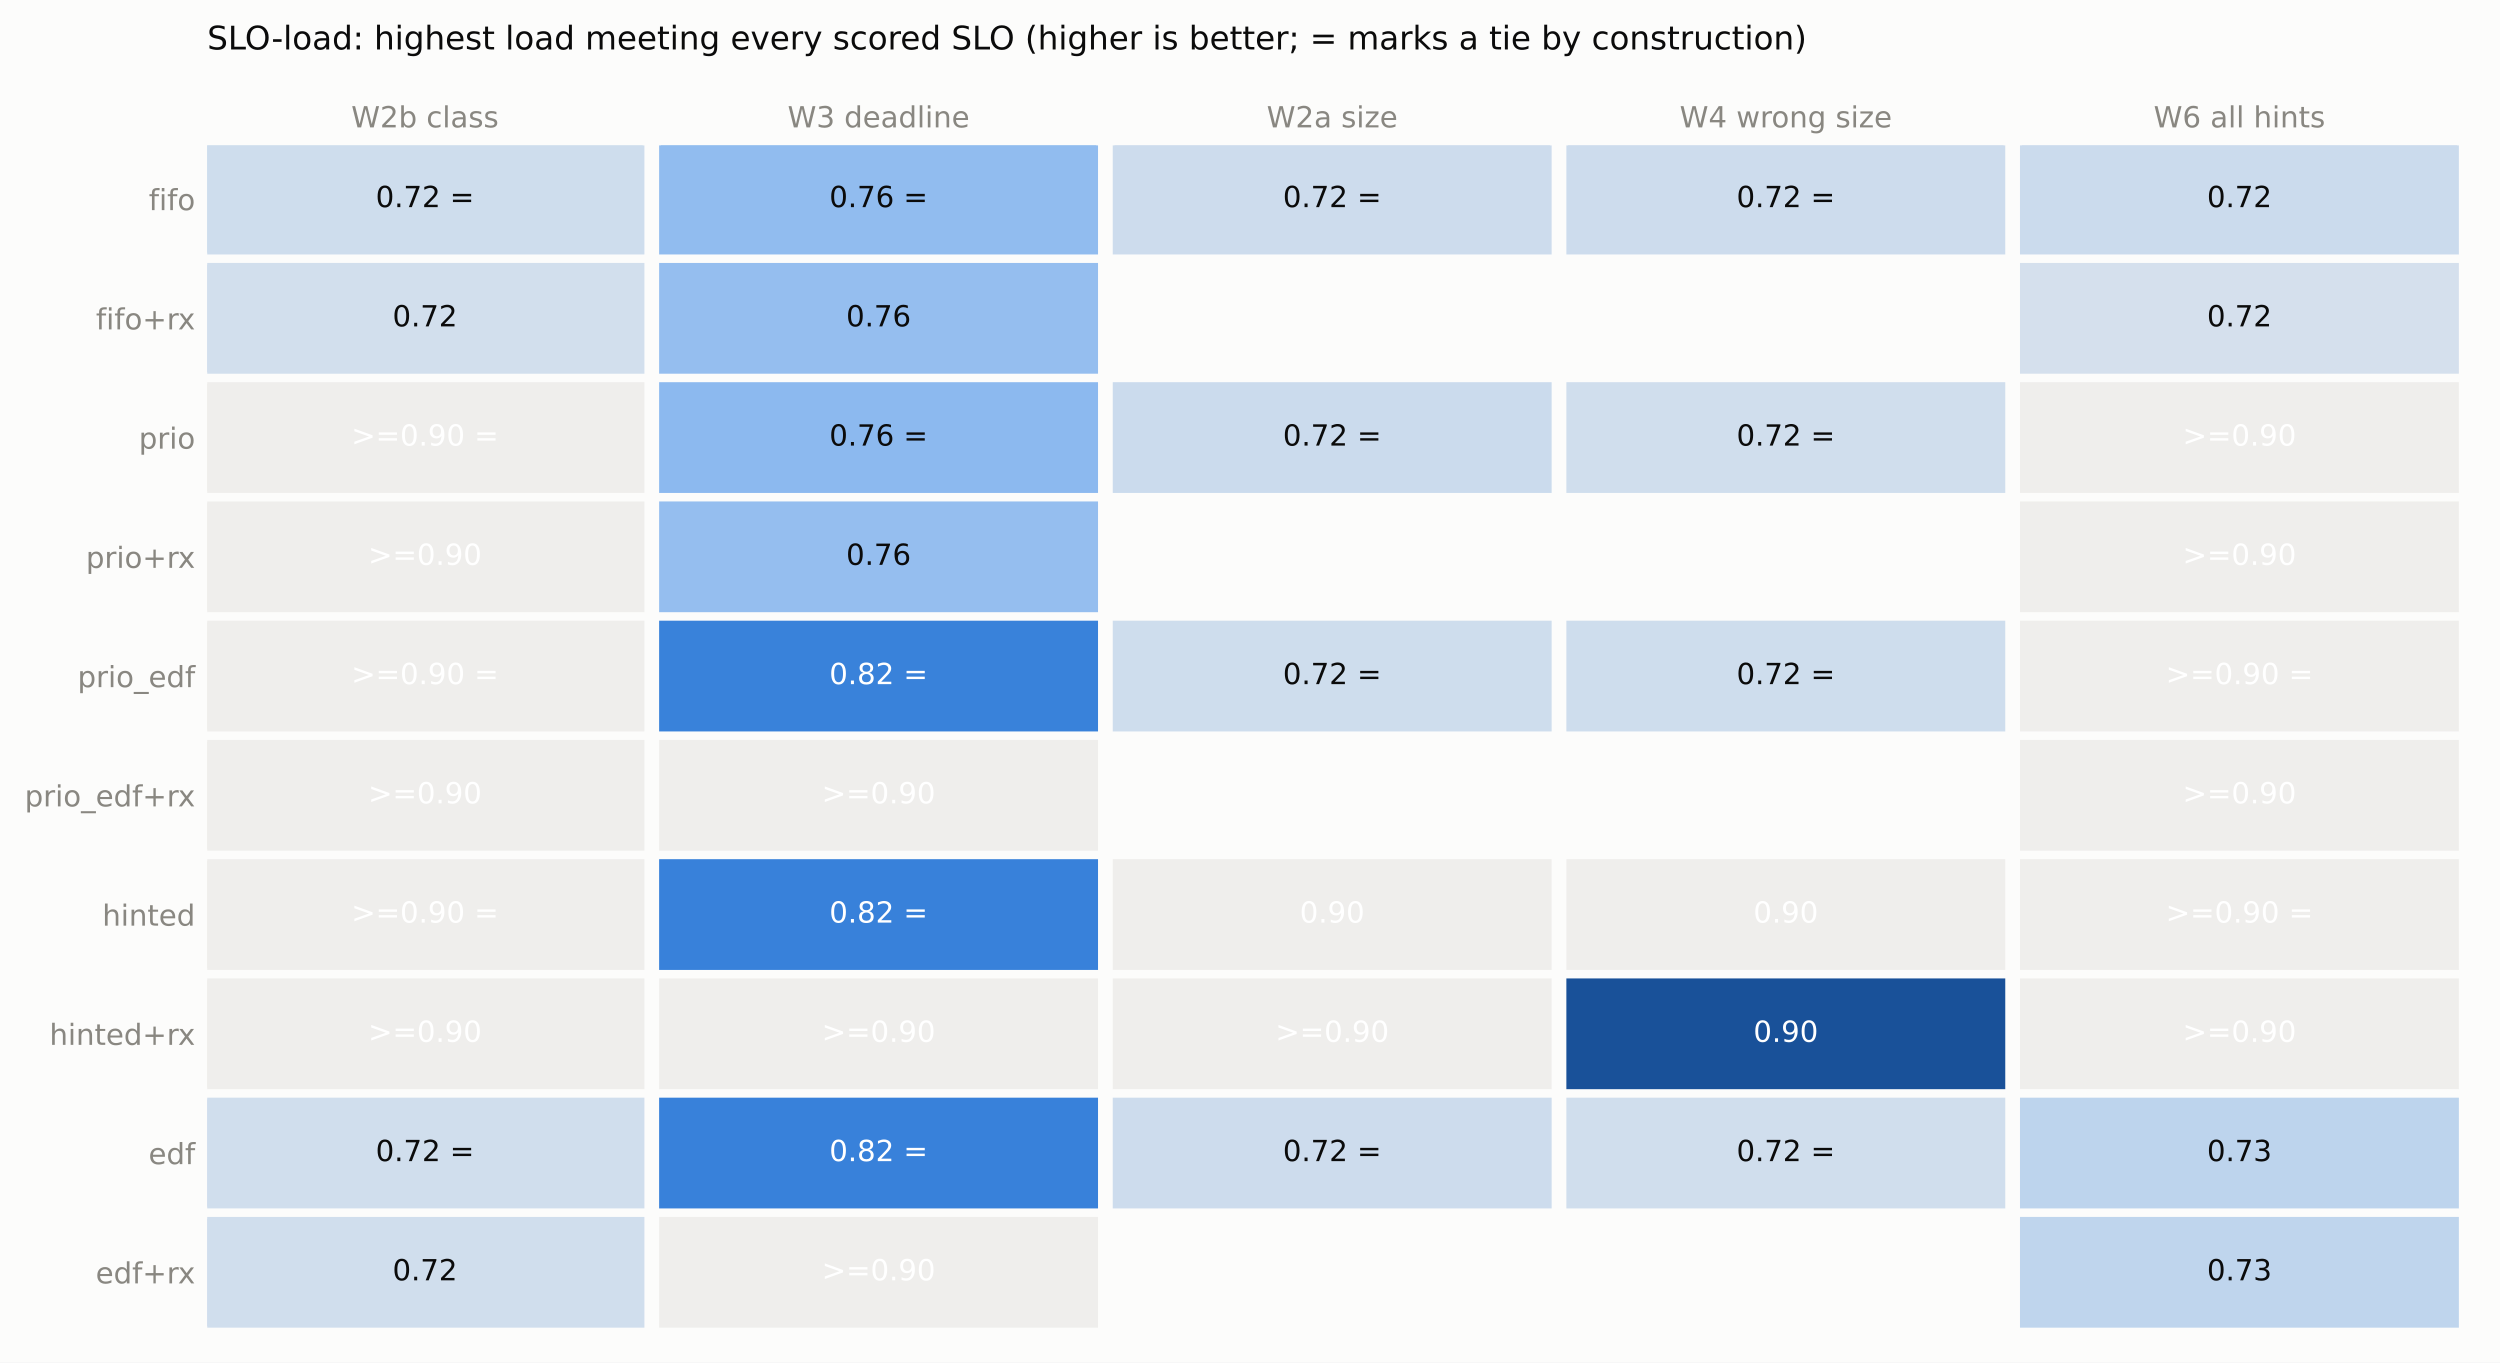
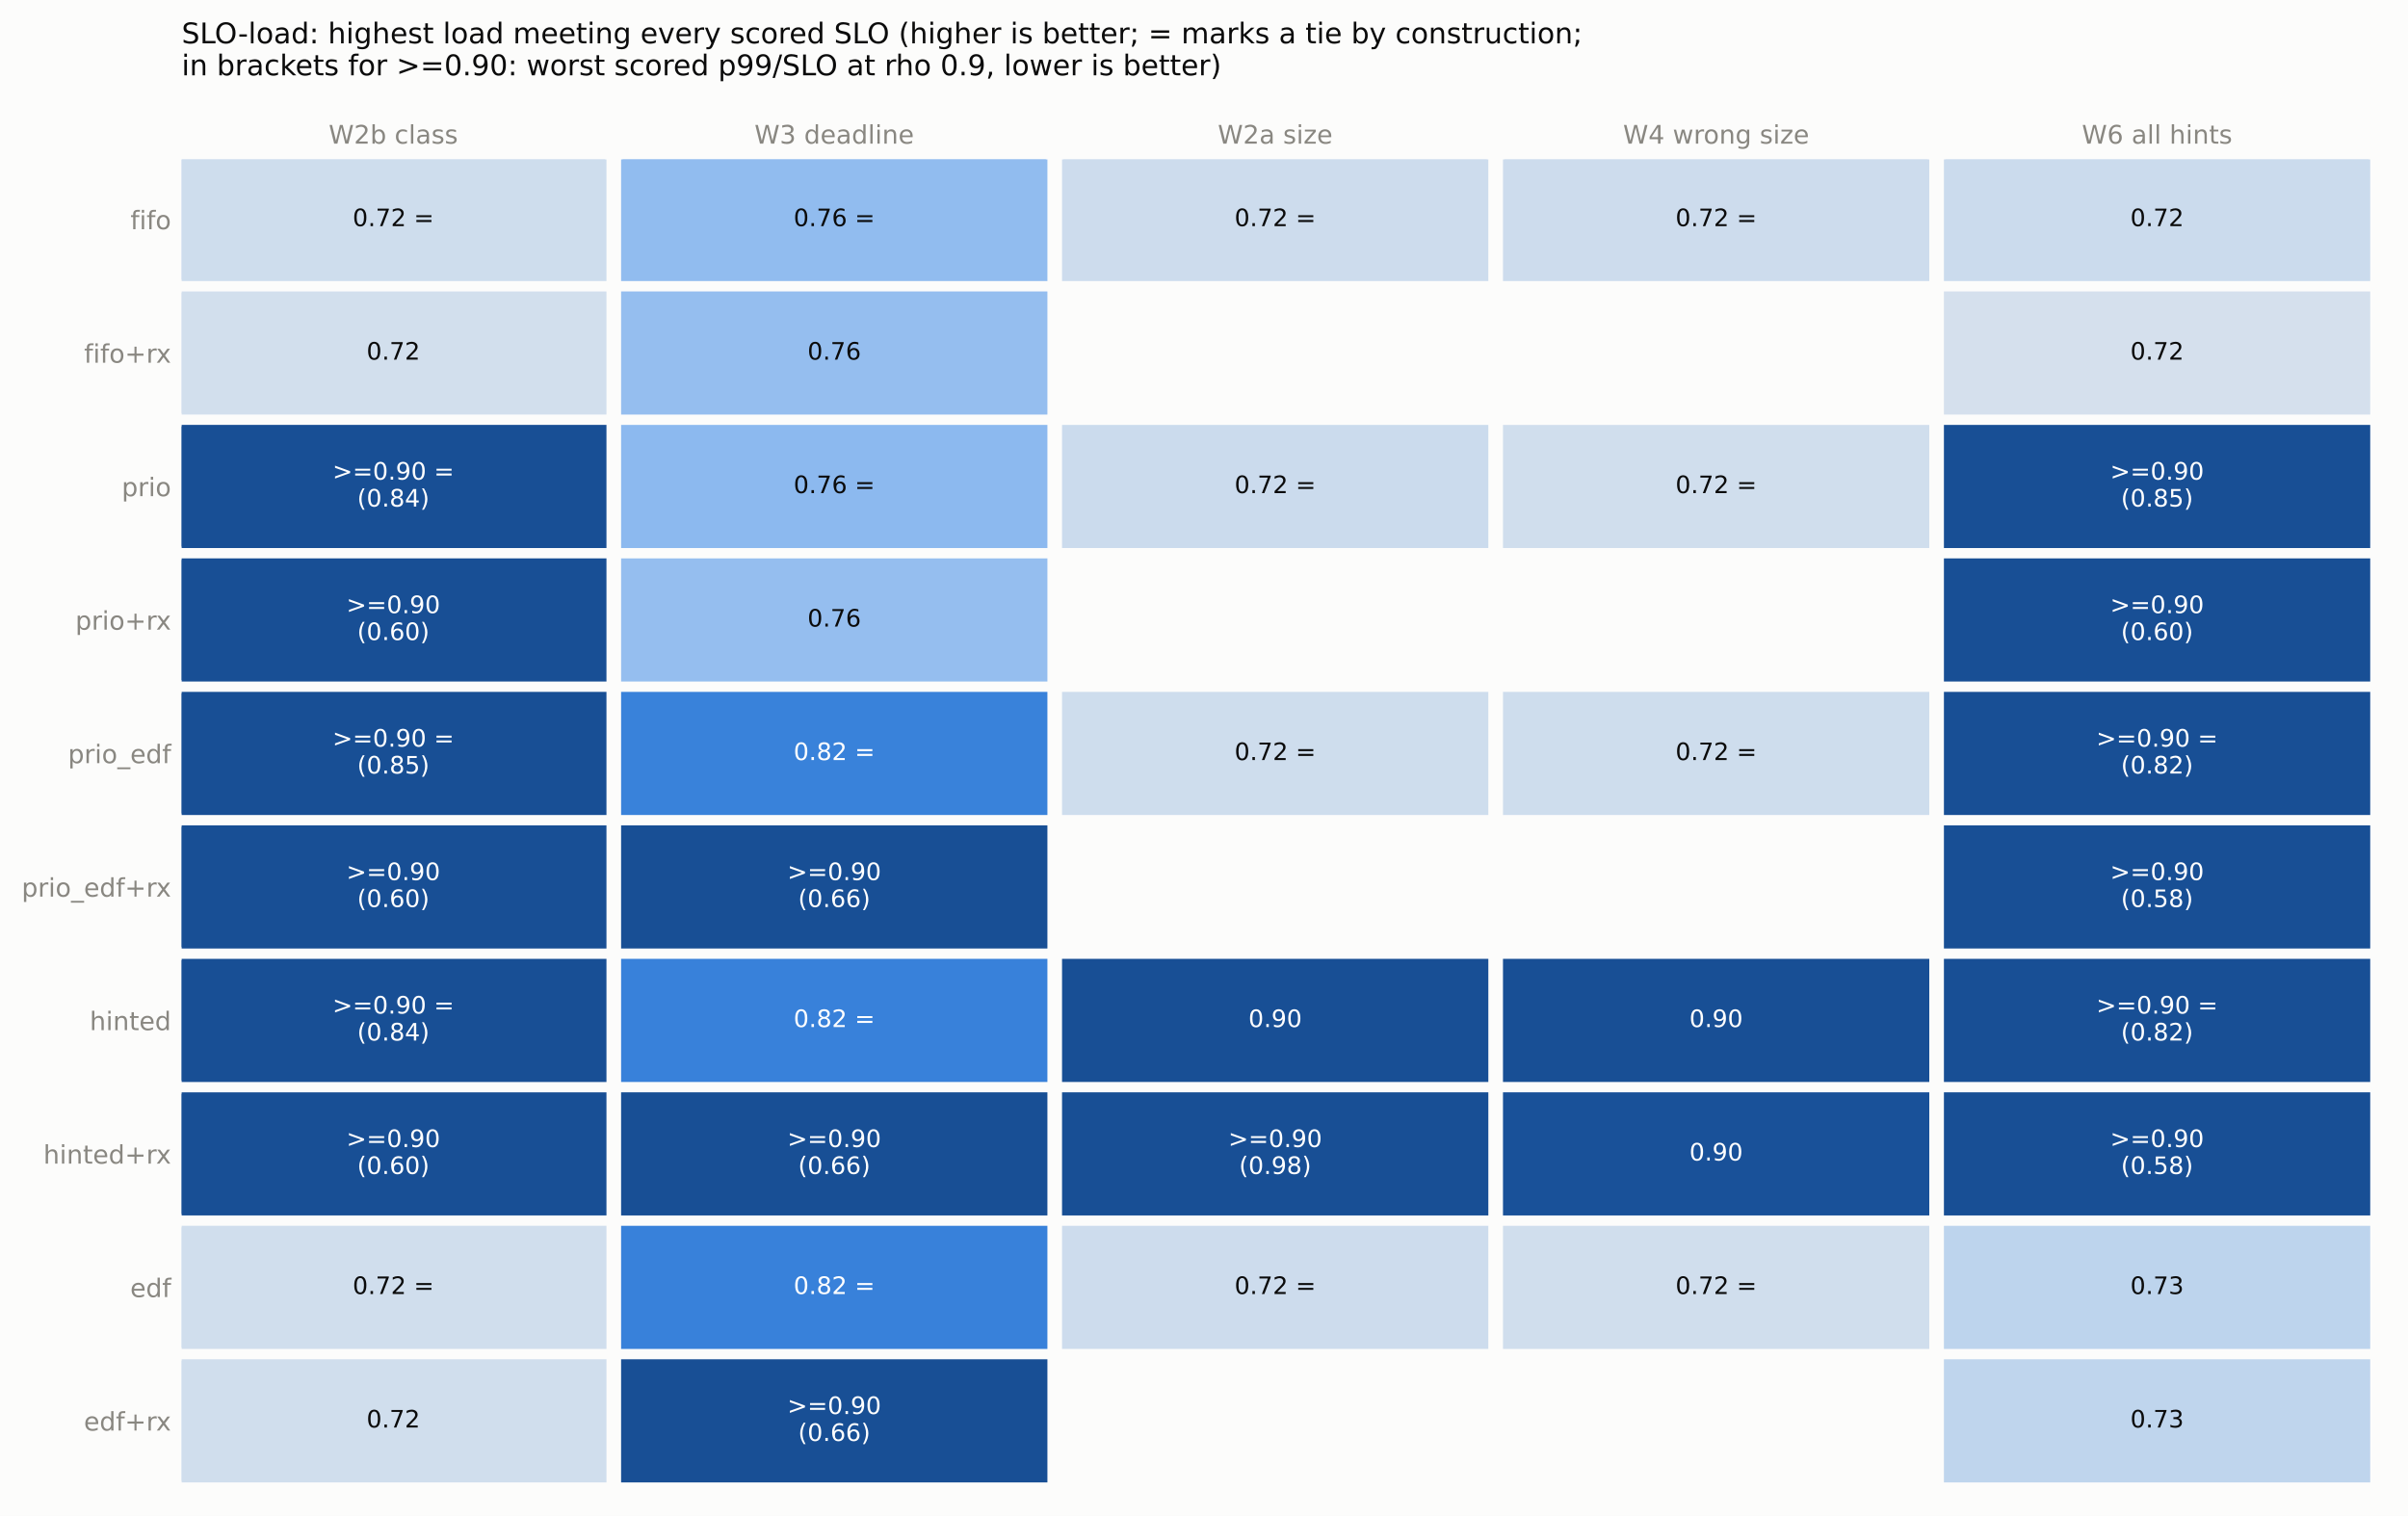
- <svg xmlns="http://www.w3.org/2000/svg" width="729.246pt" height="397.459pt" viewBox="0 0 729.246 397.459" version="1.1">
+ <svg xmlns="http://www.w3.org/2000/svg" width="801.246pt" height="504.432pt" viewBox="0 0 801.246 504.432" version="1.1">
  <defs>
    <style type="text/css">*{stroke-linejoin: round; stroke-linecap: butt}</style>
  </defs>
  <g id="figure_1">
    <g id="patch_1">
-       <path d="M 0 397.459  L 729.246 397.459  L 729.246 0  L 0 0  z " style="fill: #fcfcfb" />
+       <path d="M 0 504.432  L 801.246 504.432  L 801.246 0  L 0 0  z " style="fill: #fcfcfb" />
    </g>
    <g id="axes_1">
      <g id="patch_2">
-         <path d="M 60.446 390.259  L 722.046 390.259  L 722.046 42.419  L 60.446 42.419  z " style="fill: #fcfcfb" />
+         <path d="M 60.446 497.232  L 794.046 497.232  L 794.046 53.056  L 60.446 53.056  z " style="fill: #fcfcfb" />
      </g>
      <g id="patch_3">
-         <path d="M 60.446 42.419  L 187.473 42.419  L 187.473 73.724  L 60.446 73.724  z " clip-path="url(#p77008c9ccc)" style="fill: #cedded; stroke: #cedded; stroke-linejoin: miter" />
+         <path d="M 60.446 53.056  L 201.297 53.056  L 201.297 93.032  L 60.446 93.032  z " clip-path="url(#pfe57cb5273)" style="fill: #cedded; stroke: #cedded; stroke-linejoin: miter" />
      </g>
      <g id="patch_4">
-         <path d="M 192.766 42.419  L 319.793 42.419  L 319.793 73.724  L 192.766 73.724  z " clip-path="url(#p77008c9ccc)" style="fill: #91bcef; stroke: #91bcef; stroke-linejoin: miter" />
+         <path d="M 207.166 53.056  L 348.017 53.056  L 348.017 93.032  L 207.166 93.032  z " clip-path="url(#pfe57cb5273)" style="fill: #91bcef; stroke: #91bcef; stroke-linejoin: miter" />
      </g>
      <g id="patch_5">
-         <path d="M 325.086 42.419  L 452.113 42.419  L 452.113 73.724  L 325.086 73.724  z " clip-path="url(#p77008c9ccc)" style="fill: #cddced; stroke: #cddced; stroke-linejoin: miter" />
+         <path d="M 353.886 53.056  L 494.737 53.056  L 494.737 93.032  L 353.886 93.032  z " clip-path="url(#pfe57cb5273)" style="fill: #cddced; stroke: #cddced; stroke-linejoin: miter" />
      </g>
      <g id="patch_6">
-         <path d="M 457.406 42.419  L 584.433 42.419  L 584.433 73.724  L 457.406 73.724  z " clip-path="url(#p77008c9ccc)" style="fill: #cddced; stroke: #cddced; stroke-linejoin: miter" />
+         <path d="M 500.606 53.056  L 641.457 53.056  L 641.457 93.032  L 500.606 93.032  z " clip-path="url(#pfe57cb5273)" style="fill: #cddced; stroke: #cddced; stroke-linejoin: miter" />
      </g>
      <g id="patch_7">
-         <path d="M 589.726 42.419  L 716.753 42.419  L 716.753 73.724  L 589.726 73.724  z " clip-path="url(#p77008c9ccc)" style="fill: #cbdbed; stroke: #cbdbed; stroke-linejoin: miter" />
+         <path d="M 647.326 53.056  L 788.177 53.056  L 788.177 93.032  L 647.326 93.032  z " clip-path="url(#pfe57cb5273)" style="fill: #cbdbed; stroke: #cbdbed; stroke-linejoin: miter" />
      </g>
      <g id="patch_8">
-         <path d="M 60.446 77.203  L 187.473 77.203  L 187.473 108.508  L 60.446 108.508  z " clip-path="url(#p77008c9ccc)" style="fill: #d2dfed; stroke: #d2dfed; stroke-linejoin: miter" />
+         <path d="M 60.446 97.474  L 201.297 97.474  L 201.297 137.45  L 60.446 137.45  z " clip-path="url(#pfe57cb5273)" style="fill: #d2dfed; stroke: #d2dfed; stroke-linejoin: miter" />
      </g>
      <g id="patch_9">
-         <path d="M 192.766 77.203  L 319.793 77.203  L 319.793 108.508  L 192.766 108.508  z " clip-path="url(#p77008c9ccc)" style="fill: #95beef; stroke: #95beef; stroke-linejoin: miter" />
+         <path d="M 207.166 97.474  L 348.017 97.474  L 348.017 137.45  L 207.166 137.45  z " clip-path="url(#pfe57cb5273)" style="fill: #95beef; stroke: #95beef; stroke-linejoin: miter" />
      </g>
      <g id="patch_10">
-         <path d="M 589.726 77.203  L 716.753 77.203  L 716.753 108.508  L 589.726 108.508  z " clip-path="url(#p77008c9ccc)" style="fill: #d5e0ed; stroke: #d5e0ed; stroke-linejoin: miter" />
+         <path d="M 647.326 97.474  L 788.177 97.474  L 788.177 137.45  L 647.326 137.45  z " clip-path="url(#pfe57cb5273)" style="fill: #d5e0ed; stroke: #d5e0ed; stroke-linejoin: miter" />
      </g>
      <g id="patch_11">
-         <path d="M 60.446 111.987  L 187.473 111.987  L 187.473 143.292  L 60.446 143.292  z " clip-path="url(#p77008c9ccc)" style="fill: #efeeec; stroke: #efeeec; stroke-linejoin: miter" />
+         <path d="M 60.446 141.892  L 201.297 141.892  L 201.297 181.867  L 60.446 181.867  z " clip-path="url(#pfe57cb5273)" style="fill: #184f95; stroke: #184f95; stroke-linejoin: miter" />
      </g>
      <g id="patch_12">
-         <path d="M 192.766 111.987  L 319.793 111.987  L 319.793 143.292  L 192.766 143.292  z " clip-path="url(#p77008c9ccc)" style="fill: #8cb9ef; stroke: #8cb9ef; stroke-linejoin: miter" />
+         <path d="M 207.166 141.892  L 348.017 141.892  L 348.017 181.867  L 207.166 181.867  z " clip-path="url(#pfe57cb5273)" style="fill: #8cb9ef; stroke: #8cb9ef; stroke-linejoin: miter" />
      </g>
      <g id="patch_13">
-         <path d="M 325.086 111.987  L 452.113 111.987  L 452.113 143.292  L 325.086 143.292  z " clip-path="url(#p77008c9ccc)" style="fill: #cbdbed; stroke: #cbdbed; stroke-linejoin: miter" />
+         <path d="M 353.886 141.892  L 494.737 141.892  L 494.737 181.867  L 353.886 181.867  z " clip-path="url(#pfe57cb5273)" style="fill: #cbdbed; stroke: #cbdbed; stroke-linejoin: miter" />
      </g>
      <g id="patch_14">
-         <path d="M 457.406 111.987  L 584.433 111.987  L 584.433 143.292  L 457.406 143.292  z " clip-path="url(#p77008c9ccc)" style="fill: #d0deed; stroke: #d0deed; stroke-linejoin: miter" />
+         <path d="M 500.606 141.892  L 641.457 141.892  L 641.457 181.867  L 500.606 181.867  z " clip-path="url(#pfe57cb5273)" style="fill: #d0deed; stroke: #d0deed; stroke-linejoin: miter" />
      </g>
      <g id="patch_15">
-         <path d="M 589.726 111.987  L 716.753 111.987  L 716.753 143.292  L 589.726 143.292  z " clip-path="url(#p77008c9ccc)" style="fill: #efeeec; stroke: #efeeec; stroke-linejoin: miter" />
+         <path d="M 647.326 141.892  L 788.177 141.892  L 788.177 181.867  L 647.326 181.867  z " clip-path="url(#pfe57cb5273)" style="fill: #184f95; stroke: #184f95; stroke-linejoin: miter" />
      </g>
      <g id="patch_16">
-         <path d="M 60.446 146.771  L 187.473 146.771  L 187.473 178.076  L 60.446 178.076  z " clip-path="url(#p77008c9ccc)" style="fill: #efeeec; stroke: #efeeec; stroke-linejoin: miter" />
+         <path d="M 60.446 186.309  L 201.297 186.309  L 201.297 226.285  L 60.446 226.285  z " clip-path="url(#pfe57cb5273)" style="fill: #184f95; stroke: #184f95; stroke-linejoin: miter" />
      </g>
      <g id="patch_17">
-         <path d="M 192.766 146.771  L 319.793 146.771  L 319.793 178.076  L 192.766 178.076  z " clip-path="url(#p77008c9ccc)" style="fill: #95beef; stroke: #95beef; stroke-linejoin: miter" />
+         <path d="M 207.166 186.309  L 348.017 186.309  L 348.017 226.285  L 207.166 226.285  z " clip-path="url(#pfe57cb5273)" style="fill: #95beef; stroke: #95beef; stroke-linejoin: miter" />
      </g>
      <g id="patch_18">
-         <path d="M 589.726 146.771  L 716.753 146.771  L 716.753 178.076  L 589.726 178.076  z " clip-path="url(#p77008c9ccc)" style="fill: #efeeec; stroke: #efeeec; stroke-linejoin: miter" />
+         <path d="M 647.326 186.309  L 788.177 186.309  L 788.177 226.285  L 647.326 226.285  z " clip-path="url(#pfe57cb5273)" style="fill: #184f95; stroke: #184f95; stroke-linejoin: miter" />
      </g>
      <g id="patch_19">
-         <path d="M 60.446 181.555  L 187.473 181.555  L 187.473 212.86  L 60.446 212.86  z " clip-path="url(#p77008c9ccc)" style="fill: #efeeec; stroke: #efeeec; stroke-linejoin: miter" />
+         <path d="M 60.446 230.727  L 201.297 230.727  L 201.297 270.703  L 60.446 270.703  z " clip-path="url(#pfe57cb5273)" style="fill: #184f95; stroke: #184f95; stroke-linejoin: miter" />
      </g>
      <g id="patch_20">
-         <path d="M 192.766 181.555  L 319.793 181.555  L 319.793 212.86  L 192.766 212.86  z " clip-path="url(#p77008c9ccc)" style="fill: #3982da; stroke: #3982da; stroke-linejoin: miter" />
+         <path d="M 207.166 230.727  L 348.017 230.727  L 348.017 270.703  L 207.166 270.703  z " clip-path="url(#pfe57cb5273)" style="fill: #3982da; stroke: #3982da; stroke-linejoin: miter" />
      </g>
      <g id="patch_21">
-         <path d="M 325.086 181.555  L 452.113 181.555  L 452.113 212.86  L 325.086 212.86  z " clip-path="url(#p77008c9ccc)" style="fill: #cedded; stroke: #cedded; stroke-linejoin: miter" />
+         <path d="M 353.886 230.727  L 494.737 230.727  L 494.737 270.703  L 353.886 270.703  z " clip-path="url(#pfe57cb5273)" style="fill: #cedded; stroke: #cedded; stroke-linejoin: miter" />
      </g>
      <g id="patch_22">
-         <path d="M 457.406 181.555  L 584.433 181.555  L 584.433 212.86  L 457.406 212.86  z " clip-path="url(#p77008c9ccc)" style="fill: #cedded; stroke: #cedded; stroke-linejoin: miter" />
+         <path d="M 500.606 230.727  L 641.457 230.727  L 641.457 270.703  L 500.606 270.703  z " clip-path="url(#pfe57cb5273)" style="fill: #cedded; stroke: #cedded; stroke-linejoin: miter" />
      </g>
      <g id="patch_23">
-         <path d="M 589.726 181.555  L 716.753 181.555  L 716.753 212.86  L 589.726 212.86  z " clip-path="url(#p77008c9ccc)" style="fill: #efeeec; stroke: #efeeec; stroke-linejoin: miter" />
+         <path d="M 647.326 230.727  L 788.177 230.727  L 788.177 270.703  L 647.326 270.703  z " clip-path="url(#pfe57cb5273)" style="fill: #184f95; stroke: #184f95; stroke-linejoin: miter" />
      </g>
      <g id="patch_24">
-         <path d="M 60.446 216.339  L 187.473 216.339  L 187.473 247.644  L 60.446 247.644  z " clip-path="url(#p77008c9ccc)" style="fill: #efeeec; stroke: #efeeec; stroke-linejoin: miter" />
+         <path d="M 60.446 275.144  L 201.297 275.144  L 201.297 315.12  L 60.446 315.12  z " clip-path="url(#pfe57cb5273)" style="fill: #184f95; stroke: #184f95; stroke-linejoin: miter" />
      </g>
      <g id="patch_25">
-         <path d="M 192.766 216.339  L 319.793 216.339  L 319.793 247.644  L 192.766 247.644  z " clip-path="url(#p77008c9ccc)" style="fill: #efeeec; stroke: #efeeec; stroke-linejoin: miter" />
+         <path d="M 207.166 275.144  L 348.017 275.144  L 348.017 315.12  L 207.166 315.12  z " clip-path="url(#pfe57cb5273)" style="fill: #184f95; stroke: #184f95; stroke-linejoin: miter" />
      </g>
      <g id="patch_26">
-         <path d="M 589.726 216.339  L 716.753 216.339  L 716.753 247.644  L 589.726 247.644  z " clip-path="url(#p77008c9ccc)" style="fill: #efeeec; stroke: #efeeec; stroke-linejoin: miter" />
+         <path d="M 647.326 275.144  L 788.177 275.144  L 788.177 315.12  L 647.326 315.12  z " clip-path="url(#pfe57cb5273)" style="fill: #184f95; stroke: #184f95; stroke-linejoin: miter" />
      </g>
      <g id="patch_27">
-         <path d="M 60.446 251.123  L 187.473 251.123  L 187.473 282.428  L 60.446 282.428  z " clip-path="url(#p77008c9ccc)" style="fill: #efeeec; stroke: #efeeec; stroke-linejoin: miter" />
+         <path d="M 60.446 319.562  L 201.297 319.562  L 201.297 359.538  L 60.446 359.538  z " clip-path="url(#pfe57cb5273)" style="fill: #184f95; stroke: #184f95; stroke-linejoin: miter" />
      </g>
      <g id="patch_28">
-         <path d="M 192.766 251.123  L 319.793 251.123  L 319.793 282.428  L 192.766 282.428  z " clip-path="url(#p77008c9ccc)" style="fill: #3881da; stroke: #3881da; stroke-linejoin: miter" />
+         <path d="M 207.166 319.562  L 348.017 319.562  L 348.017 359.538  L 207.166 359.538  z " clip-path="url(#pfe57cb5273)" style="fill: #3881da; stroke: #3881da; stroke-linejoin: miter" />
      </g>
      <g id="patch_29">
-         <path d="M 325.086 251.123  L 452.113 251.123  L 452.113 282.428  L 325.086 282.428  z " clip-path="url(#p77008c9ccc)" style="fill: #efeeec; stroke: #efeeec; stroke-linejoin: miter" />
+         <path d="M 353.886 319.562  L 494.737 319.562  L 494.737 359.538  L 353.886 359.538  z " clip-path="url(#pfe57cb5273)" style="fill: #184f95; stroke: #184f95; stroke-linejoin: miter" />
      </g>
      <g id="patch_30">
-         <path d="M 457.406 251.123  L 584.433 251.123  L 584.433 282.428  L 457.406 282.428  z " clip-path="url(#p77008c9ccc)" style="fill: #efeeec; stroke: #efeeec; stroke-linejoin: miter" />
+         <path d="M 500.606 319.562  L 641.457 319.562  L 641.457 359.538  L 500.606 359.538  z " clip-path="url(#pfe57cb5273)" style="fill: #184f95; stroke: #184f95; stroke-linejoin: miter" />
      </g>
      <g id="patch_31">
-         <path d="M 589.726 251.123  L 716.753 251.123  L 716.753 282.428  L 589.726 282.428  z " clip-path="url(#p77008c9ccc)" style="fill: #efeeec; stroke: #efeeec; stroke-linejoin: miter" />
+         <path d="M 647.326 319.562  L 788.177 319.562  L 788.177 359.538  L 647.326 359.538  z " clip-path="url(#pfe57cb5273)" style="fill: #184f95; stroke: #184f95; stroke-linejoin: miter" />
      </g>
      <g id="patch_32">
-         <path d="M 60.446 285.907  L 187.473 285.907  L 187.473 317.212  L 60.446 317.212  z " clip-path="url(#p77008c9ccc)" style="fill: #efeeec; stroke: #efeeec; stroke-linejoin: miter" />
+         <path d="M 60.446 363.98  L 201.297 363.98  L 201.297 403.955  L 60.446 403.955  z " clip-path="url(#pfe57cb5273)" style="fill: #184f95; stroke: #184f95; stroke-linejoin: miter" />
      </g>
      <g id="patch_33">
-         <path d="M 192.766 285.907  L 319.793 285.907  L 319.793 317.212  L 192.766 317.212  z " clip-path="url(#p77008c9ccc)" style="fill: #efeeec; stroke: #efeeec; stroke-linejoin: miter" />
+         <path d="M 207.166 363.98  L 348.017 363.98  L 348.017 403.955  L 207.166 403.955  z " clip-path="url(#pfe57cb5273)" style="fill: #184f95; stroke: #184f95; stroke-linejoin: miter" />
      </g>
      <g id="patch_34">
-         <path d="M 325.086 285.907  L 452.113 285.907  L 452.113 317.212  L 325.086 317.212  z " clip-path="url(#p77008c9ccc)" style="fill: #efeeec; stroke: #efeeec; stroke-linejoin: miter" />
+         <path d="M 353.886 363.98  L 494.737 363.98  L 494.737 403.955  L 353.886 403.955  z " clip-path="url(#pfe57cb5273)" style="fill: #184f95; stroke: #184f95; stroke-linejoin: miter" />
      </g>
      <g id="patch_35">
-         <path d="M 457.406 285.907  L 584.433 285.907  L 584.433 317.212  L 457.406 317.212  z " clip-path="url(#p77008c9ccc)" style="fill: #195199; stroke: #195199; stroke-linejoin: miter" />
+         <path d="M 500.606 363.98  L 641.457 363.98  L 641.457 403.955  L 500.606 403.955  z " clip-path="url(#pfe57cb5273)" style="fill: #195199; stroke: #195199; stroke-linejoin: miter" />
      </g>
      <g id="patch_36">
-         <path d="M 589.726 285.907  L 716.753 285.907  L 716.753 317.212  L 589.726 317.212  z " clip-path="url(#p77008c9ccc)" style="fill: #efeeec; stroke: #efeeec; stroke-linejoin: miter" />
+         <path d="M 647.326 363.98  L 788.177 363.98  L 788.177 403.955  L 647.326 403.955  z " clip-path="url(#pfe57cb5273)" style="fill: #184f95; stroke: #184f95; stroke-linejoin: miter" />
      </g>
      <g id="patch_37">
-         <path d="M 60.446 320.691  L 187.473 320.691  L 187.473 351.996  L 60.446 351.996  z " clip-path="url(#p77008c9ccc)" style="fill: #d0deed; stroke: #d0deed; stroke-linejoin: miter" />
+         <path d="M 60.446 408.397  L 201.297 408.397  L 201.297 448.373  L 60.446 448.373  z " clip-path="url(#pfe57cb5273)" style="fill: #d0deed; stroke: #d0deed; stroke-linejoin: miter" />
      </g>
      <g id="patch_38">
-         <path d="M 192.766 320.691  L 319.793 320.691  L 319.793 351.996  L 192.766 351.996  z " clip-path="url(#p77008c9ccc)" style="fill: #3881da; stroke: #3881da; stroke-linejoin: miter" />
+         <path d="M 207.166 408.397  L 348.017 408.397  L 348.017 448.373  L 207.166 448.373  z " clip-path="url(#pfe57cb5273)" style="fill: #3881da; stroke: #3881da; stroke-linejoin: miter" />
      </g>
      <g id="patch_39">
-         <path d="M 325.086 320.691  L 452.113 320.691  L 452.113 351.996  L 325.086 351.996  z " clip-path="url(#p77008c9ccc)" style="fill: #cddced; stroke: #cddced; stroke-linejoin: miter" />
+         <path d="M 353.886 408.397  L 494.737 408.397  L 494.737 448.373  L 353.886 448.373  z " clip-path="url(#pfe57cb5273)" style="fill: #cddced; stroke: #cddced; stroke-linejoin: miter" />
      </g>
      <g id="patch_40">
-         <path d="M 457.406 320.691  L 584.433 320.691  L 584.433 351.996  L 457.406 351.996  z " clip-path="url(#p77008c9ccc)" style="fill: #d0deed; stroke: #d0deed; stroke-linejoin: miter" />
+         <path d="M 500.606 408.397  L 641.457 408.397  L 641.457 448.373  L 500.606 448.373  z " clip-path="url(#pfe57cb5273)" style="fill: #d0deed; stroke: #d0deed; stroke-linejoin: miter" />
      </g>
      <g id="patch_41">
-         <path d="M 589.726 320.691  L 716.753 320.691  L 716.753 351.996  L 589.726 351.996  z " clip-path="url(#p77008c9ccc)" style="fill: #bdd4ed; stroke: #bdd4ed; stroke-linejoin: miter" />
+         <path d="M 647.326 408.397  L 788.177 408.397  L 788.177 448.373  L 647.326 448.373  z " clip-path="url(#pfe57cb5273)" style="fill: #bdd4ed; stroke: #bdd4ed; stroke-linejoin: miter" />
      </g>
      <g id="patch_42">
-         <path d="M 60.446 355.475  L 187.473 355.475  L 187.473 386.78  L 60.446 386.78  z " clip-path="url(#p77008c9ccc)" style="fill: #d0deed; stroke: #d0deed; stroke-linejoin: miter" />
+         <path d="M 60.446 452.815  L 201.297 452.815  L 201.297 492.791  L 60.446 492.791  z " clip-path="url(#pfe57cb5273)" style="fill: #d0deed; stroke: #d0deed; stroke-linejoin: miter" />
      </g>
      <g id="patch_43">
-         <path d="M 192.766 355.475  L 319.793 355.475  L 319.793 386.78  L 192.766 386.78  z " clip-path="url(#p77008c9ccc)" style="fill: #efeeec; stroke: #efeeec; stroke-linejoin: miter" />
+         <path d="M 207.166 452.815  L 348.017 452.815  L 348.017 492.791  L 207.166 492.791  z " clip-path="url(#pfe57cb5273)" style="fill: #184f95; stroke: #184f95; stroke-linejoin: miter" />
      </g>
      <g id="patch_44">
-         <path d="M 589.726 355.475  L 716.753 355.475  L 716.753 386.78  L 589.726 386.78  z " clip-path="url(#p77008c9ccc)" style="fill: #bfd5ed; stroke: #bfd5ed; stroke-linejoin: miter" />
+         <path d="M 647.326 452.815  L 788.177 452.815  L 788.177 492.791  L 647.326 492.791  z " clip-path="url(#pfe57cb5273)" style="fill: #bfd5ed; stroke: #bfd5ed; stroke-linejoin: miter" />
      </g>
      <g id="matplotlib.axis_1">
        <g id="xtick_1">
          <g id="line2d_1" />
          <g id="text_1">
-             <text style="fill: #898781; font: 8.5px 'DejaVu Sans'; text-anchor: middle" x="123.96" y="37.151" transform="rotate(-0 123.9599 37.15078)">W2b class</text>
+             <text style="fill: #898781; font: 8.5px 'DejaVu Sans'; text-anchor: middle" x="130.872" y="47.789" transform="rotate(-0 130.8718 47.7887)">W2b class</text>
          </g>
        </g>
        <g id="xtick_2">
          <g id="line2d_2" />
          <g id="text_2">
-             <text style="fill: #898781; font: 8.5px 'DejaVu Sans'; text-anchor: middle" x="256.28" y="37.151" transform="rotate(-0 256.2799 37.15078)">W3 deadline</text>
+             <text style="fill: #898781; font: 8.5px 'DejaVu Sans'; text-anchor: middle" x="277.592" y="47.789" transform="rotate(-0 277.5919 47.7887)">W3 deadline</text>
          </g>
        </g>
        <g id="xtick_3">
          <g id="line2d_3" />
          <g id="text_3">
-             <text style="fill: #898781; font: 8.5px 'DejaVu Sans'; text-anchor: middle" x="388.6" y="37.151" transform="rotate(-0 388.5999 37.15078)">W2a size</text>
+             <text style="fill: #898781; font: 8.5px 'DejaVu Sans'; text-anchor: middle" x="424.312" y="47.789" transform="rotate(-0 424.3118 47.7887)">W2a size</text>
          </g>
        </g>
        <g id="xtick_4">
          <g id="line2d_4" />
          <g id="text_4">
-             <text style="fill: #898781; font: 8.5px 'DejaVu Sans'; text-anchor: middle" x="520.92" y="37.151" transform="rotate(-0 520.9198 37.15078)">W4 wrong size</text>
+             <text style="fill: #898781; font: 8.5px 'DejaVu Sans'; text-anchor: middle" x="571.032" y="47.789" transform="rotate(-0 571.0318 47.7887)">W4 wrong size</text>
          </g>
        </g>
        <g id="xtick_5">
          <g id="line2d_5" />
          <g id="text_5">
-             <text style="fill: #898781; font: 8.5px 'DejaVu Sans'; text-anchor: middle" x="653.24" y="37.151" transform="rotate(-0 653.2399 37.15078)">W6 all hints</text>
+             <text style="fill: #898781; font: 8.5px 'DejaVu Sans'; text-anchor: middle" x="717.752" y="47.789" transform="rotate(-0 717.7518 47.7887)">W6 all hints</text>
          </g>
        </g>
      </g>
      <g id="matplotlib.axis_2">
        <g id="ytick_1">
          <g id="line2d_6" />
          <g id="text_6">
-             <text style="fill: #898781; font: 8.5px 'DejaVu Sans'; text-anchor: end" x="56.946" y="61.301" transform="rotate(-0 56.94625 61.30065)">fifo</text>
+             <text style="fill: #898781; font: 8.5px 'DejaVu Sans'; text-anchor: end" x="56.946" y="76.274" transform="rotate(-0 56.94625 76.27369)">fifo</text>
          </g>
        </g>
        <g id="ytick_2">
          <g id="line2d_7" />
          <g id="text_7">
-             <text style="fill: #898781; font: 8.5px 'DejaVu Sans'; text-anchor: end" x="56.946" y="96.085" transform="rotate(-0 56.94625 96.08465)">fifo+rx</text>
+             <text style="fill: #898781; font: 8.5px 'DejaVu Sans'; text-anchor: end" x="56.946" y="120.691" transform="rotate(-0 56.94625 120.6913)">fifo+rx</text>
          </g>
        </g>
        <g id="ytick_3">
          <g id="line2d_8" />
          <g id="text_8">
-             <text style="fill: #898781; font: 8.5px 'DejaVu Sans'; text-anchor: end" x="56.946" y="130.869" transform="rotate(-0 56.94625 130.8687)">prio</text>
+             <text style="fill: #898781; font: 8.5px 'DejaVu Sans'; text-anchor: end" x="56.946" y="165.109" transform="rotate(-0 56.94625 165.1089)">prio</text>
          </g>
        </g>
        <g id="ytick_4">
          <g id="line2d_9" />
          <g id="text_9">
-             <text style="fill: #898781; font: 8.5px 'DejaVu Sans'; text-anchor: end" x="56.946" y="165.653" transform="rotate(-0 56.94625 165.6527)">prio+rx</text>
+             <text style="fill: #898781; font: 8.5px 'DejaVu Sans'; text-anchor: end" x="56.946" y="209.526" transform="rotate(-0 56.94625 209.5265)">prio+rx</text>
          </g>
        </g>
        <g id="ytick_5">
          <g id="line2d_10" />
          <g id="text_10">
-             <text style="fill: #898781; font: 8.5px 'DejaVu Sans'; text-anchor: end" x="56.946" y="200.437" transform="rotate(-0 56.94625 200.4367)">prio_edf</text>
+             <text style="fill: #898781; font: 8.5px 'DejaVu Sans'; text-anchor: end" x="56.946" y="253.944" transform="rotate(-0 56.94625 253.9441)">prio_edf</text>
          </g>
        </g>
        <g id="ytick_6">
          <g id="line2d_11" />
          <g id="text_11">
-             <text style="fill: #898781; font: 8.5px 'DejaVu Sans'; text-anchor: end" x="56.946" y="235.221" transform="rotate(-0 56.94625 235.2207)">prio_edf+rx</text>
+             <text style="fill: #898781; font: 8.5px 'DejaVu Sans'; text-anchor: end" x="56.946" y="298.362" transform="rotate(-0 56.94625 298.3617)">prio_edf+rx</text>
          </g>
        </g>
        <g id="ytick_7">
          <g id="line2d_12" />
          <g id="text_12">
-             <text style="fill: #898781; font: 8.5px 'DejaVu Sans'; text-anchor: end" x="56.946" y="270.005" transform="rotate(-0 56.94625 270.0047)">hinted</text>
+             <text style="fill: #898781; font: 8.5px 'DejaVu Sans'; text-anchor: end" x="56.946" y="342.779" transform="rotate(-0 56.94625 342.7793)">hinted</text>
          </g>
        </g>
        <g id="ytick_8">
          <g id="line2d_13" />
          <g id="text_13">
-             <text style="fill: #898781; font: 8.5px 'DejaVu Sans'; text-anchor: end" x="56.946" y="304.789" transform="rotate(-0 56.94625 304.7887)">hinted+rx</text>
+             <text style="fill: #898781; font: 8.5px 'DejaVu Sans'; text-anchor: end" x="56.946" y="387.197" transform="rotate(-0 56.94625 387.1969)">hinted+rx</text>
          </g>
        </g>
        <g id="ytick_9">
          <g id="line2d_14" />
          <g id="text_14">
-             <text style="fill: #898781; font: 8.5px 'DejaVu Sans'; text-anchor: end" x="56.946" y="339.573" transform="rotate(-0 56.94625 339.5727)">edf</text>
+             <text style="fill: #898781; font: 8.5px 'DejaVu Sans'; text-anchor: end" x="56.946" y="431.614" transform="rotate(-0 56.94625 431.6145)">edf</text>
          </g>
        </g>
        <g id="ytick_10">
          <g id="line2d_15" />
          <g id="text_15">
-             <text style="fill: #898781; font: 8.5px 'DejaVu Sans'; text-anchor: end" x="56.946" y="374.357" transform="rotate(-0 56.94625 374.3567)">edf+rx</text>
+             <text style="fill: #898781; font: 8.5px 'DejaVu Sans'; text-anchor: end" x="56.946" y="476.032" transform="rotate(-0 56.94625 476.0321)">edf+rx</text>
          </g>
        </g>
      </g>
      <g id="text_16">
-         <text style="fill: #0b0b0b; font: 8.5px 'DejaVu Sans'; text-anchor: middle" x="123.96" y="60.417" transform="rotate(-0 123.9599 60.41678)">0.72 =</text>
+         <text style="fill: #0b0b0b; font: 8px 'DejaVu Sans'; text-anchor: middle" x="130.872" y="75.252" transform="rotate(-0 130.8718 75.25186)">0.72 =</text>
      </g>
      <g id="text_17">
-         <text style="fill: #0b0b0b; font: 8.5px 'DejaVu Sans'; text-anchor: middle" x="256.28" y="60.417" transform="rotate(-0 256.2799 60.41678)">0.76 =</text>
+         <text style="fill: #0b0b0b; font: 8px 'DejaVu Sans'; text-anchor: middle" x="277.592" y="75.252" transform="rotate(-0 277.5919 75.25186)">0.76 =</text>
      </g>
      <g id="text_18">
-         <text style="fill: #0b0b0b; font: 8.5px 'DejaVu Sans'; text-anchor: middle" x="388.6" y="60.417" transform="rotate(-0 388.5999 60.41678)">0.72 =</text>
+         <text style="fill: #0b0b0b; font: 8px 'DejaVu Sans'; text-anchor: middle" x="424.312" y="75.252" transform="rotate(-0 424.3118 75.25186)">0.72 =</text>
      </g>
      <g id="text_19">
-         <text style="fill: #0b0b0b; font: 8.5px 'DejaVu Sans'; text-anchor: middle" x="520.92" y="60.417" transform="rotate(-0 520.9198 60.41678)">0.72 =</text>
+         <text style="fill: #0b0b0b; font: 8px 'DejaVu Sans'; text-anchor: middle" x="571.032" y="75.252" transform="rotate(-0 571.0318 75.25186)">0.72 =</text>
      </g>
      <g id="text_20">
-         <text style="fill: #0b0b0b; font: 8.5px 'DejaVu Sans'; text-anchor: middle" x="653.24" y="60.417" transform="rotate(-0 653.2399 60.41678)">0.72</text>
+         <text style="fill: #0b0b0b; font: 8px 'DejaVu Sans'; text-anchor: middle" x="717.752" y="75.252" transform="rotate(-0 717.7518 75.25186)">0.72</text>
      </g>
      <g id="text_21">
-         <text style="fill: #0b0b0b; font: 8.5px 'DejaVu Sans'; text-anchor: middle" x="123.96" y="95.201" transform="rotate(-0 123.9599 95.20078)">0.72</text>
+         <text style="fill: #0b0b0b; font: 8px 'DejaVu Sans'; text-anchor: middle" x="130.872" y="119.669" transform="rotate(-0 130.8718 119.6695)">0.72</text>
      </g>
      <g id="text_22">
-         <text style="fill: #0b0b0b; font: 8.5px 'DejaVu Sans'; text-anchor: middle" x="256.28" y="95.201" transform="rotate(-0 256.2799 95.20078)">0.76</text>
+         <text style="fill: #0b0b0b; font: 8px 'DejaVu Sans'; text-anchor: middle" x="277.592" y="119.669" transform="rotate(-0 277.5919 119.6695)">0.76</text>
      </g>
      <g id="text_23">
-         <text style="fill: #0b0b0b; font: 8.5px 'DejaVu Sans'; text-anchor: middle" x="653.24" y="95.201" transform="rotate(-0 653.2399 95.20078)">0.72</text>
+         <text style="fill: #0b0b0b; font: 8px 'DejaVu Sans'; text-anchor: middle" x="717.752" y="119.669" transform="rotate(-0 717.7518 119.6695)">0.72</text>
      </g>
      <g id="text_24">
-         <text style="fill: #ffffff; font: 8.5px 'DejaVu Sans'; text-anchor: middle" x="123.96" y="129.985" transform="rotate(-0 123.9599 129.9848)">&gt;=0.90 =</text>
+         <text style="fill: #ffffff; font: 8px 'DejaVu Sans'" transform="translate(110.6387 159.6079)">&gt;=0.90 =</text>
+         <text style="fill: #ffffff; font: 8px 'DejaVu Sans'" transform="translate(118.8444 168.5662)">(0.84)</text>
      </g>
      <g id="text_25">
-         <text style="fill: #0b0b0b; font: 8.5px 'DejaVu Sans'; text-anchor: middle" x="256.28" y="129.985" transform="rotate(-0 256.2799 129.9848)">0.76 =</text>
+         <text style="fill: #0b0b0b; font: 8px 'DejaVu Sans'; text-anchor: middle" x="277.592" y="164.087" transform="rotate(-0 277.5919 164.0871)">0.76 =</text>
      </g>
      <g id="text_26">
-         <text style="fill: #0b0b0b; font: 8.5px 'DejaVu Sans'; text-anchor: middle" x="388.6" y="129.985" transform="rotate(-0 388.5999 129.9848)">0.72 =</text>
+         <text style="fill: #0b0b0b; font: 8px 'DejaVu Sans'; text-anchor: middle" x="424.312" y="164.087" transform="rotate(-0 424.3118 164.0871)">0.72 =</text>
      </g>
      <g id="text_27">
-         <text style="fill: #0b0b0b; font: 8.5px 'DejaVu Sans'; text-anchor: middle" x="520.92" y="129.985" transform="rotate(-0 520.9198 129.9848)">0.72 =</text>
+         <text style="fill: #0b0b0b; font: 8px 'DejaVu Sans'; text-anchor: middle" x="571.032" y="164.087" transform="rotate(-0 571.0318 164.0871)">0.72 =</text>
      </g>
      <g id="text_28">
-         <text style="fill: #ffffff; font: 8.5px 'DejaVu Sans'; text-anchor: middle" x="653.24" y="129.985" transform="rotate(-0 653.2399 129.9848)">&gt;=0.90</text>
+         <text style="fill: #ffffff; font: 8px 'DejaVu Sans'" transform="translate(702.1418 159.6079)">&gt;=0.90</text>
+         <text style="fill: #ffffff; font: 8px 'DejaVu Sans'" transform="translate(705.7243 168.5662)">(0.85)</text>
      </g>
      <g id="text_29">
-         <text style="fill: #ffffff; font: 8.5px 'DejaVu Sans'; text-anchor: middle" x="123.96" y="164.769" transform="rotate(-0 123.9599 164.7688)">&gt;=0.90</text>
+         <text style="fill: #ffffff; font: 8px 'DejaVu Sans'" transform="translate(115.2618 204.0255)">&gt;=0.90</text>
+         <text style="fill: #ffffff; font: 8px 'DejaVu Sans'" transform="translate(118.8444 212.9838)">(0.60)</text>
      </g>
      <g id="text_30">
-         <text style="fill: #0b0b0b; font: 8.5px 'DejaVu Sans'; text-anchor: middle" x="256.28" y="164.769" transform="rotate(-0 256.2799 164.7688)">0.76</text>
+         <text style="fill: #0b0b0b; font: 8px 'DejaVu Sans'; text-anchor: middle" x="277.592" y="208.505" transform="rotate(-0 277.5919 208.5047)">0.76</text>
      </g>
      <g id="text_31">
-         <text style="fill: #ffffff; font: 8.5px 'DejaVu Sans'; text-anchor: middle" x="653.24" y="164.769" transform="rotate(-0 653.2399 164.7688)">&gt;=0.90</text>
+         <text style="fill: #ffffff; font: 8px 'DejaVu Sans'" transform="translate(702.1418 204.0255)">&gt;=0.90</text>
+         <text style="fill: #ffffff; font: 8px 'DejaVu Sans'" transform="translate(705.7243 212.9838)">(0.60)</text>
      </g>
      <g id="text_32">
-         <text style="fill: #ffffff; font: 8.5px 'DejaVu Sans'; text-anchor: middle" x="123.96" y="199.553" transform="rotate(-0 123.9599 199.5528)">&gt;=0.90 =</text>
+         <text style="fill: #ffffff; font: 8px 'DejaVu Sans'" transform="translate(110.6387 248.4431)">&gt;=0.90 =</text>
+         <text style="fill: #ffffff; font: 8px 'DejaVu Sans'" transform="translate(118.8444 257.4014)">(0.85)</text>
      </g>
      <g id="text_33">
-         <text style="fill: #ffffff; font: 8.5px 'DejaVu Sans'; text-anchor: middle" x="256.28" y="199.553" transform="rotate(-0 256.2799 199.5528)">0.82 =</text>
+         <text style="fill: #ffffff; font: 8px 'DejaVu Sans'; text-anchor: middle" x="277.592" y="252.922" transform="rotate(-0 277.5919 252.9223)">0.82 =</text>
      </g>
      <g id="text_34">
-         <text style="fill: #0b0b0b; font: 8.5px 'DejaVu Sans'; text-anchor: middle" x="388.6" y="199.553" transform="rotate(-0 388.5999 199.5528)">0.72 =</text>
+         <text style="fill: #0b0b0b; font: 8px 'DejaVu Sans'; text-anchor: middle" x="424.312" y="252.922" transform="rotate(-0 424.3118 252.9223)">0.72 =</text>
      </g>
      <g id="text_35">
-         <text style="fill: #0b0b0b; font: 8.5px 'DejaVu Sans'; text-anchor: middle" x="520.92" y="199.553" transform="rotate(-0 520.9198 199.5528)">0.72 =</text>
+         <text style="fill: #0b0b0b; font: 8px 'DejaVu Sans'; text-anchor: middle" x="571.032" y="252.922" transform="rotate(-0 571.0318 252.9223)">0.72 =</text>
      </g>
      <g id="text_36">
-         <text style="fill: #ffffff; font: 8.5px 'DejaVu Sans'; text-anchor: middle" x="653.24" y="199.553" transform="rotate(-0 653.2399 199.5528)">&gt;=0.90 =</text>
+         <text style="fill: #ffffff; font: 8px 'DejaVu Sans'" transform="translate(697.5187 248.4431)">&gt;=0.90 =</text>
+         <text style="fill: #ffffff; font: 8px 'DejaVu Sans'" transform="translate(705.7243 257.4014)">(0.82)</text>
      </g>
      <g id="text_37">
-         <text style="fill: #ffffff; font: 8.5px 'DejaVu Sans'; text-anchor: middle" x="123.96" y="234.337" transform="rotate(-0 123.9599 234.3368)">&gt;=0.90</text>
+         <text style="fill: #ffffff; font: 8px 'DejaVu Sans'" transform="translate(115.2618 292.8607)">&gt;=0.90</text>
+         <text style="fill: #ffffff; font: 8px 'DejaVu Sans'" transform="translate(118.8444 301.819)">(0.60)</text>
      </g>
      <g id="text_38">
-         <text style="fill: #ffffff; font: 8.5px 'DejaVu Sans'; text-anchor: middle" x="256.28" y="234.337" transform="rotate(-0 256.2799 234.3368)">&gt;=0.90</text>
+         <text style="fill: #ffffff; font: 8px 'DejaVu Sans'" transform="translate(261.9819 292.8607)">&gt;=0.90</text>
+         <text style="fill: #ffffff; font: 8px 'DejaVu Sans'" transform="translate(265.5643 301.819)">(0.66)</text>
      </g>
      <g id="text_39">
-         <text style="fill: #ffffff; font: 8.5px 'DejaVu Sans'; text-anchor: middle" x="653.24" y="234.337" transform="rotate(-0 653.2399 234.3368)">&gt;=0.90</text>
+         <text style="fill: #ffffff; font: 8px 'DejaVu Sans'" transform="translate(702.1418 292.8607)">&gt;=0.90</text>
+         <text style="fill: #ffffff; font: 8px 'DejaVu Sans'" transform="translate(705.7243 301.819)">(0.58)</text>
      </g>
      <g id="text_40">
-         <text style="fill: #ffffff; font: 8.5px 'DejaVu Sans'; text-anchor: middle" x="123.96" y="269.121" transform="rotate(-0 123.9599 269.1208)">&gt;=0.90 =</text>
+         <text style="fill: #ffffff; font: 8px 'DejaVu Sans'" transform="translate(110.6387 337.2783)">&gt;=0.90 =</text>
+         <text style="fill: #ffffff; font: 8px 'DejaVu Sans'" transform="translate(118.8444 346.2366)">(0.84)</text>
      </g>
      <g id="text_41">
-         <text style="fill: #ffffff; font: 8.5px 'DejaVu Sans'; text-anchor: middle" x="256.28" y="269.121" transform="rotate(-0 256.2799 269.1208)">0.82 =</text>
+         <text style="fill: #ffffff; font: 8px 'DejaVu Sans'; text-anchor: middle" x="277.592" y="341.757" transform="rotate(-0 277.5919 341.7575)">0.82 =</text>
      </g>
      <g id="text_42">
-         <text style="fill: #ffffff; font: 8.5px 'DejaVu Sans'; text-anchor: middle" x="388.6" y="269.121" transform="rotate(-0 388.5999 269.1208)">0.90</text>
+         <text style="fill: #ffffff; font: 8px 'DejaVu Sans'; text-anchor: middle" x="424.312" y="341.757" transform="rotate(-0 424.3118 341.7575)">0.90</text>
      </g>
      <g id="text_43">
-         <text style="fill: #ffffff; font: 8.5px 'DejaVu Sans'; text-anchor: middle" x="520.92" y="269.121" transform="rotate(-0 520.9198 269.1208)">0.90</text>
+         <text style="fill: #ffffff; font: 8px 'DejaVu Sans'; text-anchor: middle" x="571.032" y="341.757" transform="rotate(-0 571.0318 341.7575)">0.90</text>
      </g>
      <g id="text_44">
-         <text style="fill: #ffffff; font: 8.5px 'DejaVu Sans'; text-anchor: middle" x="653.24" y="269.121" transform="rotate(-0 653.2399 269.1208)">&gt;=0.90 =</text>
+         <text style="fill: #ffffff; font: 8px 'DejaVu Sans'" transform="translate(697.5187 337.2783)">&gt;=0.90 =</text>
+         <text style="fill: #ffffff; font: 8px 'DejaVu Sans'" transform="translate(705.7243 346.2366)">(0.82)</text>
      </g>
      <g id="text_45">
-         <text style="fill: #ffffff; font: 8.5px 'DejaVu Sans'; text-anchor: middle" x="123.96" y="303.905" transform="rotate(-0 123.9599 303.9048)">&gt;=0.90</text>
+         <text style="fill: #ffffff; font: 8px 'DejaVu Sans'" transform="translate(115.2618 381.6959)">&gt;=0.90</text>
+         <text style="fill: #ffffff; font: 8px 'DejaVu Sans'" transform="translate(118.8444 390.6542)">(0.60)</text>
      </g>
      <g id="text_46">
-         <text style="fill: #ffffff; font: 8.5px 'DejaVu Sans'; text-anchor: middle" x="256.28" y="303.905" transform="rotate(-0 256.2799 303.9048)">&gt;=0.90</text>
+         <text style="fill: #ffffff; font: 8px 'DejaVu Sans'" transform="translate(261.9819 381.6959)">&gt;=0.90</text>
+         <text style="fill: #ffffff; font: 8px 'DejaVu Sans'" transform="translate(265.5643 390.6542)">(0.66)</text>
      </g>
      <g id="text_47">
-         <text style="fill: #ffffff; font: 8.5px 'DejaVu Sans'; text-anchor: middle" x="388.6" y="303.905" transform="rotate(-0 388.5999 303.9048)">&gt;=0.90</text>
+         <text style="fill: #ffffff; font: 8px 'DejaVu Sans'" transform="translate(408.7018 381.6959)">&gt;=0.90</text>
+         <text style="fill: #ffffff; font: 8px 'DejaVu Sans'" transform="translate(412.2844 390.6542)">(0.98)</text>
      </g>
      <g id="text_48">
-         <text style="fill: #ffffff; font: 8.5px 'DejaVu Sans'; text-anchor: middle" x="520.92" y="303.905" transform="rotate(-0 520.9198 303.9048)">0.90</text>
+         <text style="fill: #ffffff; font: 8px 'DejaVu Sans'; text-anchor: middle" x="571.032" y="386.175" transform="rotate(-0 571.0318 386.1751)">0.90</text>
      </g>
      <g id="text_49">
-         <text style="fill: #ffffff; font: 8.5px 'DejaVu Sans'; text-anchor: middle" x="653.24" y="303.905" transform="rotate(-0 653.2399 303.9048)">&gt;=0.90</text>
+         <text style="fill: #ffffff; font: 8px 'DejaVu Sans'" transform="translate(702.1418 381.6959)">&gt;=0.90</text>
+         <text style="fill: #ffffff; font: 8px 'DejaVu Sans'" transform="translate(705.7243 390.6542)">(0.58)</text>
      </g>
      <g id="text_50">
-         <text style="fill: #0b0b0b; font: 8.5px 'DejaVu Sans'; text-anchor: middle" x="123.96" y="338.689" transform="rotate(-0 123.9599 338.6888)">0.72 =</text>
+         <text style="fill: #0b0b0b; font: 8px 'DejaVu Sans'; text-anchor: middle" x="130.872" y="430.593" transform="rotate(-0 130.8718 430.5927)">0.72 =</text>
      </g>
      <g id="text_51">
-         <text style="fill: #ffffff; font: 8.5px 'DejaVu Sans'; text-anchor: middle" x="256.28" y="338.689" transform="rotate(-0 256.2799 338.6888)">0.82 =</text>
+         <text style="fill: #ffffff; font: 8px 'DejaVu Sans'; text-anchor: middle" x="277.592" y="430.593" transform="rotate(-0 277.5919 430.5927)">0.82 =</text>
      </g>
      <g id="text_52">
-         <text style="fill: #0b0b0b; font: 8.5px 'DejaVu Sans'; text-anchor: middle" x="388.6" y="338.689" transform="rotate(-0 388.5999 338.6888)">0.72 =</text>
+         <text style="fill: #0b0b0b; font: 8px 'DejaVu Sans'; text-anchor: middle" x="424.312" y="430.593" transform="rotate(-0 424.3118 430.5927)">0.72 =</text>
      </g>
      <g id="text_53">
-         <text style="fill: #0b0b0b; font: 8.5px 'DejaVu Sans'; text-anchor: middle" x="520.92" y="338.689" transform="rotate(-0 520.9198 338.6888)">0.72 =</text>
+         <text style="fill: #0b0b0b; font: 8px 'DejaVu Sans'; text-anchor: middle" x="571.032" y="430.593" transform="rotate(-0 571.0318 430.5927)">0.72 =</text>
      </g>
      <g id="text_54">
-         <text style="fill: #0b0b0b; font: 8.5px 'DejaVu Sans'; text-anchor: middle" x="653.24" y="338.689" transform="rotate(-0 653.2399 338.6888)">0.73</text>
+         <text style="fill: #0b0b0b; font: 8px 'DejaVu Sans'; text-anchor: middle" x="717.752" y="430.593" transform="rotate(-0 717.7518 430.5927)">0.73</text>
      </g>
      <g id="text_55">
-         <text style="fill: #0b0b0b; font: 8.5px 'DejaVu Sans'; text-anchor: middle" x="123.96" y="373.473" transform="rotate(-0 123.9599 373.4728)">0.72</text>
+         <text style="fill: #0b0b0b; font: 8px 'DejaVu Sans'; text-anchor: middle" x="130.872" y="475.01" transform="rotate(-0 130.8718 475.0103)">0.72</text>
      </g>
      <g id="text_56">
-         <text style="fill: #ffffff; font: 8.5px 'DejaVu Sans'; text-anchor: middle" x="256.28" y="373.473" transform="rotate(-0 256.2799 373.4728)">&gt;=0.90</text>
+         <text style="fill: #ffffff; font: 8px 'DejaVu Sans'" transform="translate(261.9819 470.5311)">&gt;=0.90</text>
+         <text style="fill: #ffffff; font: 8px 'DejaVu Sans'" transform="translate(265.5643 479.4894)">(0.66)</text>
      </g>
      <g id="text_57">
-         <text style="fill: #0b0b0b; font: 8.5px 'DejaVu Sans'; text-anchor: middle" x="653.24" y="373.473" transform="rotate(-0 653.2399 373.4728)">0.73</text>
+         <text style="fill: #0b0b0b; font: 8px 'DejaVu Sans'; text-anchor: middle" x="717.752" y="475.01" transform="rotate(-0 717.7518 475.0103)">0.73</text>
      </g>
      <g id="text_58">
-         <text style="fill: #0b0b0b; font: 9.5px 'DejaVu Sans'; text-anchor: start" x="60.446" y="14.419" transform="rotate(-0 60.44625 14.41852)">SLO-load: highest load meeting every scored SLO (higher is better; = marks a tie by construction)</text>
+         <text style="fill: #0b0b0b; font: 9.5px 'DejaVu Sans'" transform="translate(60.44625 14.41852)">SLO-load: highest load meeting every scored SLO (higher is better; = marks a tie by construction;</text>
+         <text style="fill: #0b0b0b; font: 9.5px 'DejaVu Sans'" transform="translate(60.44625 25.05644)">in brackets for &gt;=0.90: worst scored p99/SLO at rho 0.9, lower is better)</text>
      </g>
    </g>
  </g>
  <defs>
-     <clipPath id="p77008c9ccc">
-       <rect x="60.446" y="42.419" width="661.6" height="347.84" />
+     <clipPath id="pfe57cb5273">
+       <rect x="60.446" y="53.056" width="733.6" height="444.176" />
    </clipPath>
  </defs>
</svg>
